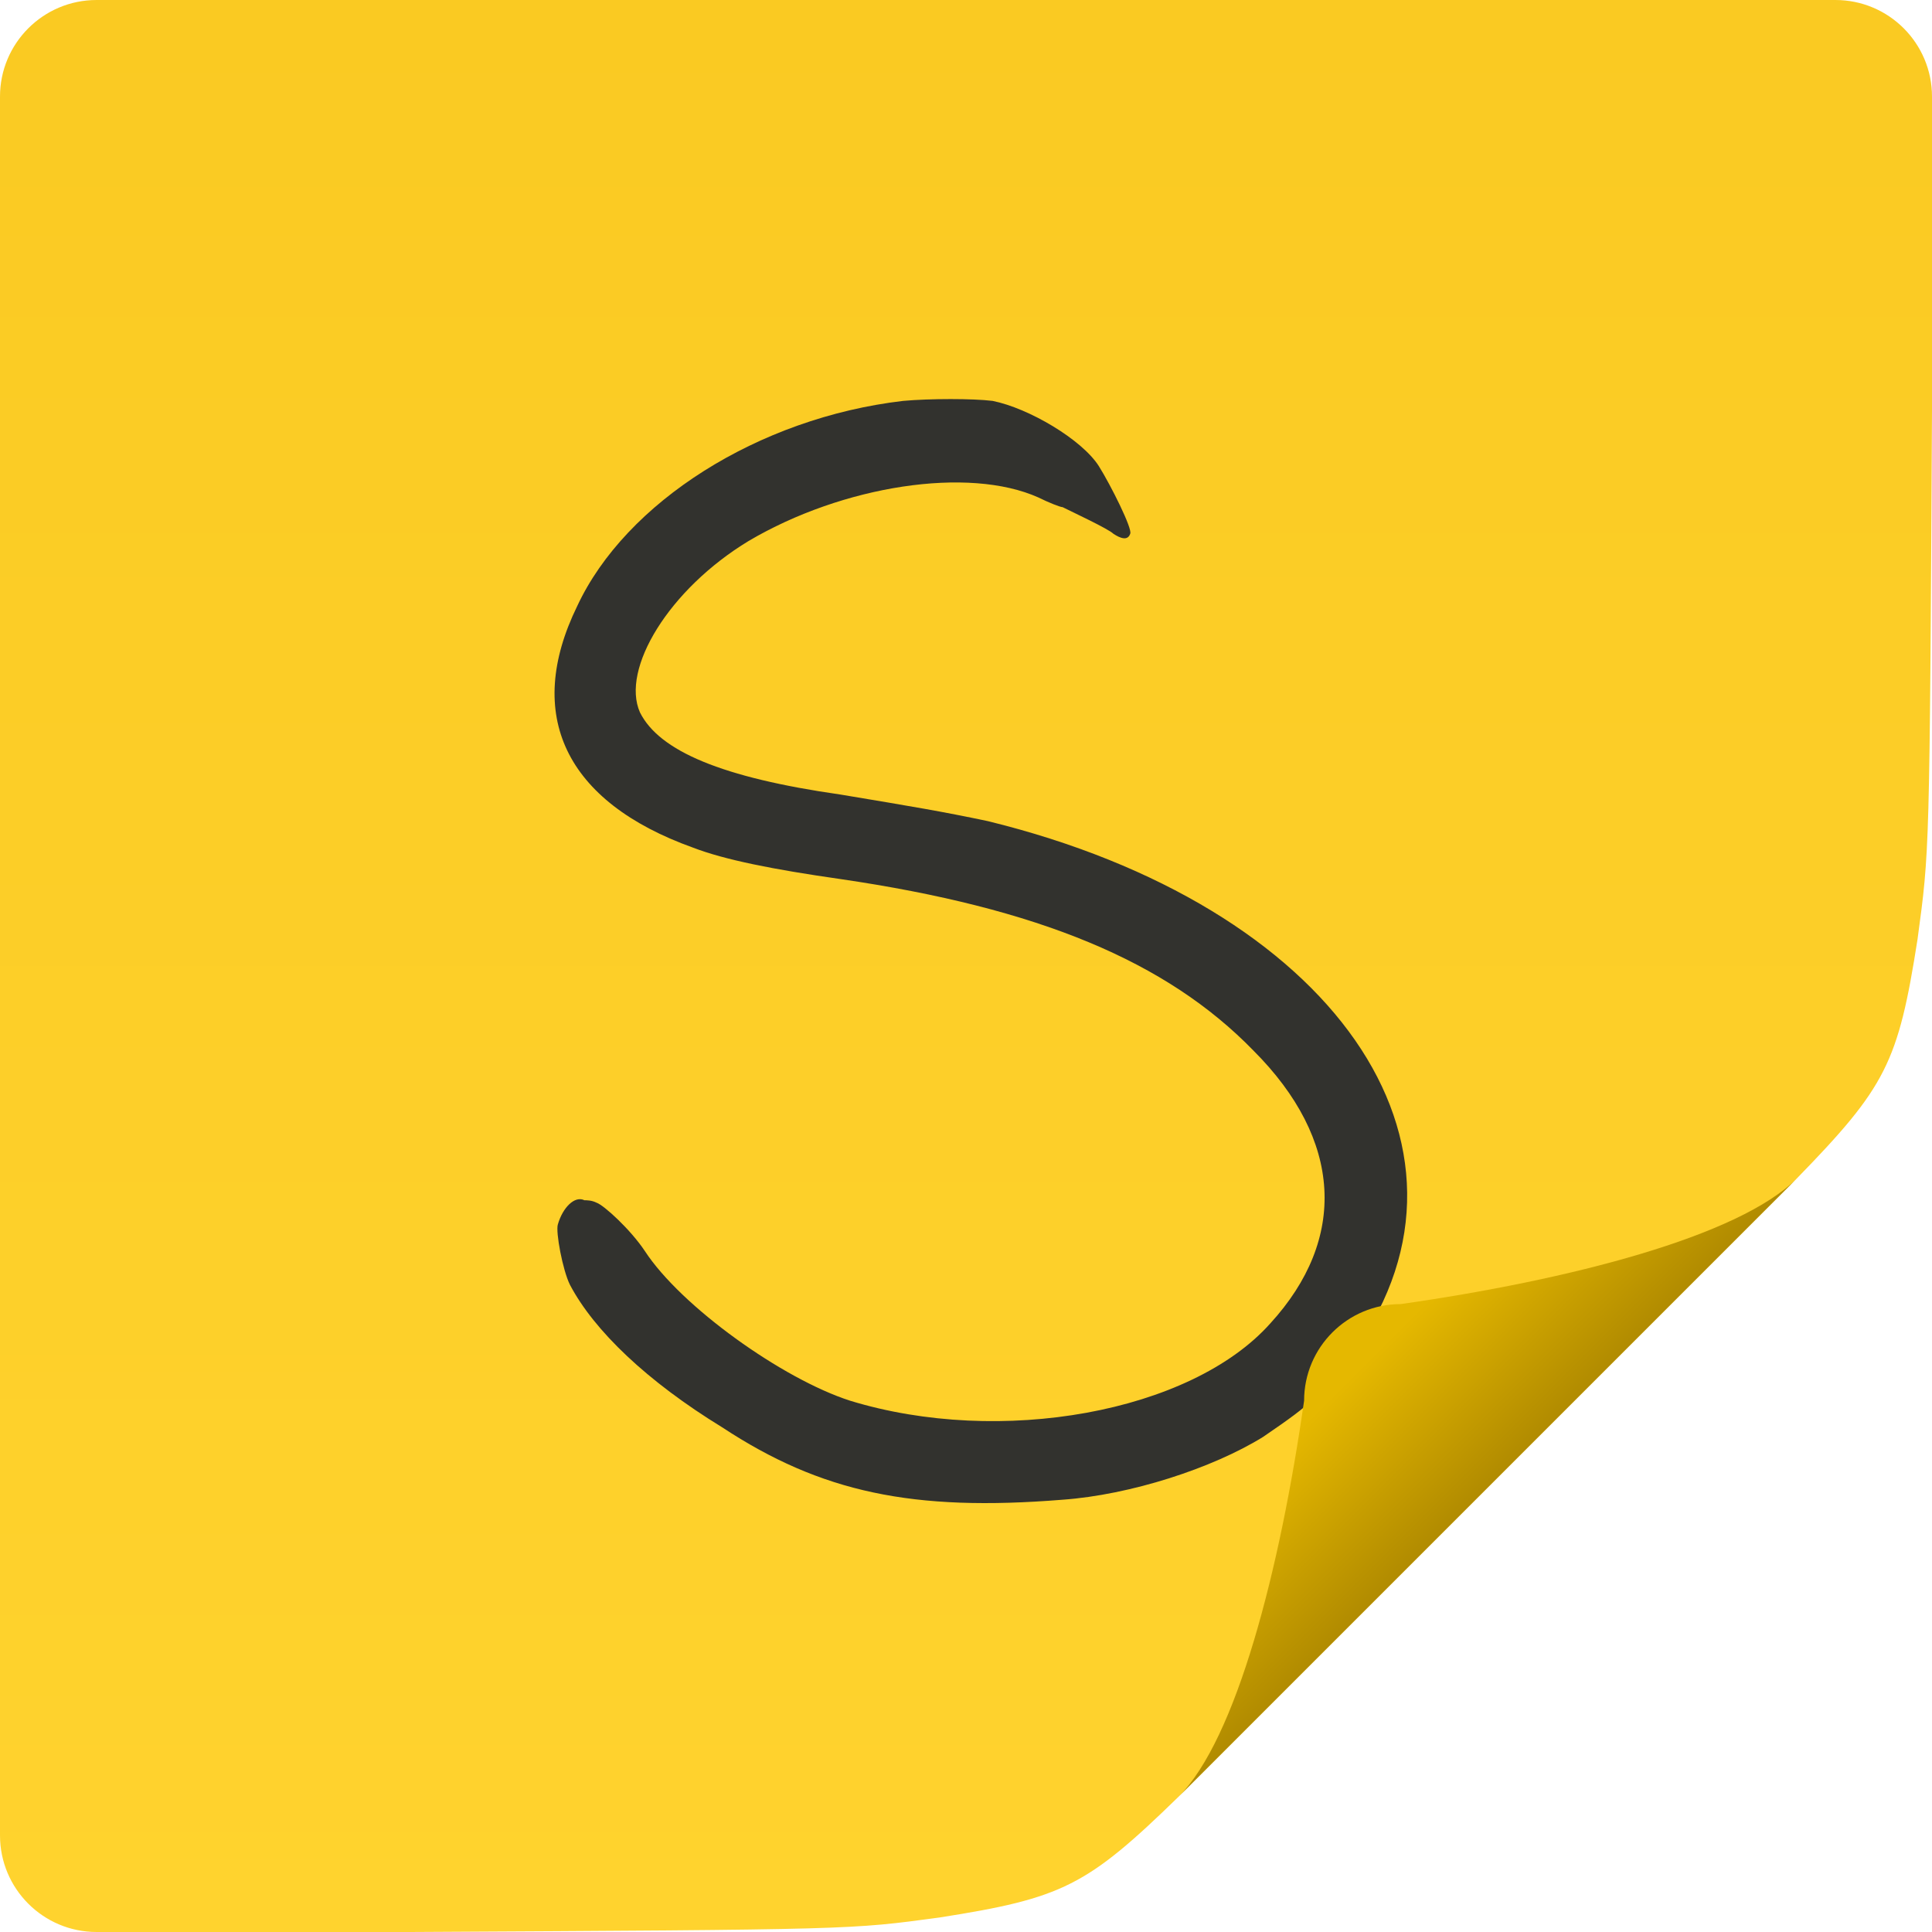
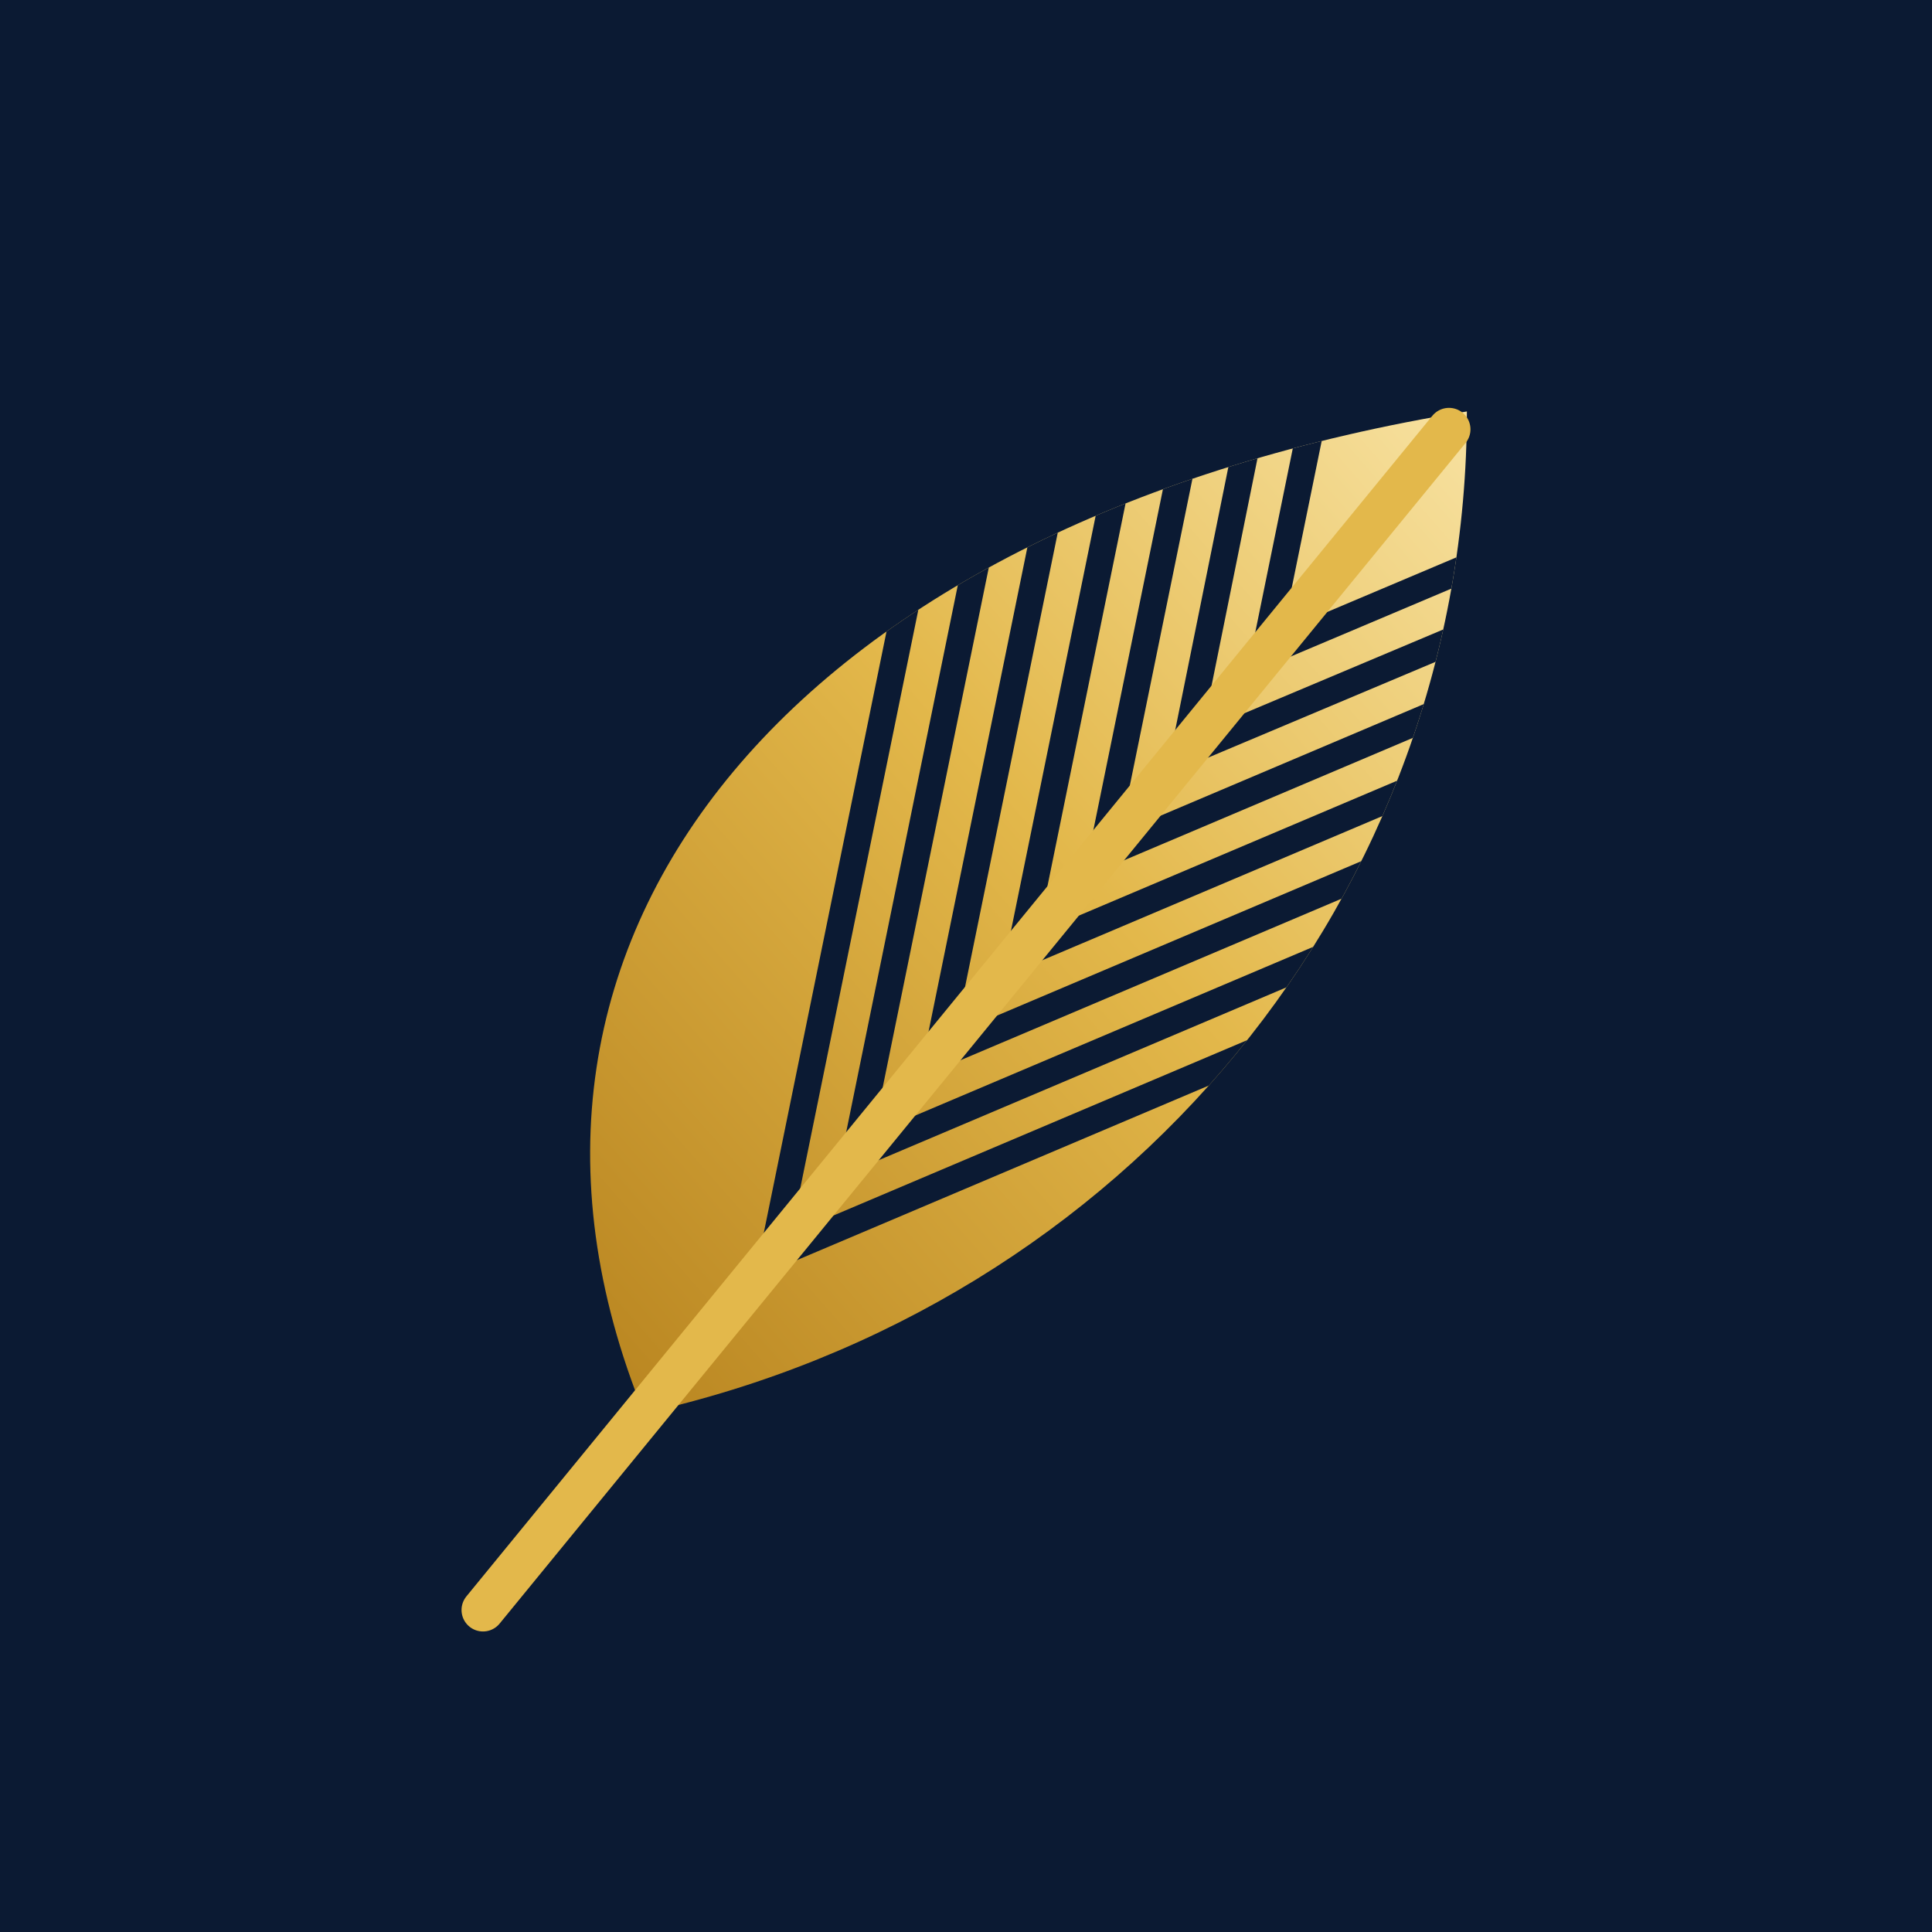
- <svg xmlns="http://www.w3.org/2000/svg" viewBox="0 0 800 800" width="1024" height="1024">
+ <svg xmlns="http://www.w3.org/2000/svg" viewBox="0 0 108 108" width="108" height="108">
+   <rect width="108" height="108" rx="0" fill="#0B1A33" />
  <defs>
-     <linearGradient id="yellowPaper" x1="0%" y1="0%" x2="0%" y2="100%">
-       <stop offset="0%" stop-color="#faca22" />
-       <stop offset="100%" stop-color="#ffd32e" />
-     </linearGradient>
-     <linearGradient id="shadowedPaper" x1="0%" y1="0%" x2="100%" y2="100%">
-       <stop offset="30%" stop-color="#e5b800" />
-       <stop offset="50%" stop-color="#b18b00" />
+     <clipPath id="c">
+       <path d="M36 79 C25 52 45 29 82 23 C82 50 63 73 36 79 Z" />
+     </clipPath>
+     <linearGradient id="g" x1="0" y1="1" x2="1" y2="0">
+       <stop offset="0" stop-color="#B8841F" />
+       <stop offset="0.55" stop-color="#E3B84B" />
+       <stop offset="1" stop-color="#F7E1A0" />
    </linearGradient>
  </defs>
-   <path fill="url(#yellowPaper)" d="M744 488c37-38 42-48 50-99 5-37 5-35 6-219V40A40 40 0 00760 0H40A40 40 0 000 40V760a40 40 0 0040 40H170c184-1 182-1 219-6 51-8 61-13 99-50Z" />
-   <path fill="#32322e" d="M374 166c-60 7-115 42-135 85-22 45-5 81 48 100 13 5 33 9 61 13 82 12 135 34 171 71 37 37 39 78 7 113-33 37-112 51-174 32-28-9-70-39-85-62-6-9-17-19-20-20-2-1-4-1-5-1-4-2-9 3-11 10-1 3 2 19 5 25 10 19 32 40 63 59 41 27 79 35 141 30 28-2 62-13 83-26 22-15 22-16 38-36 60-85-9-184-152-219-19-4-31-6-61-11-49-7-75-18-83-34-8-18 12-51 45-71 39-23 91-31 120-18 4 2 9 4 10 4 4 2 19 9 21 11 3 2 6 3 7 0 1-2-8-20-13-28-7-11-29-24-44-27-8-1-26-1-37 0Z" />
-   <path fill="url(#shadowedPaper)" d="M488 744C512 720 530 650 540 580A40 40 0 01580 540C650 530 720 512 744 488Z" />
+   <path d="M36 79 C25 52 45 29 82 23 C82 50 63 73 36 79 Z" fill="url(#g)" />
+   <g clip-path="url(#c)">
+     <line x1="43.2" y1="70.2" x2="80.0" y2="54.6" stroke="#0B1A33" stroke-width="1.5" stroke-linecap="round" />
+     <line x1="43.2" y1="70.2" x2="51.2" y2="31.0" stroke="#0B1A33" stroke-width="1.5" stroke-linecap="round" />
+     <line x1="47.8" y1="64.6" x2="84.6" y2="49.0" stroke="#0B1A33" stroke-width="1.5" stroke-linecap="round" />
+     <line x1="47.8" y1="64.6" x2="55.8" y2="25.4" stroke="#0B1A33" stroke-width="1.5" stroke-linecap="round" />
+     <line x1="52.4" y1="59.0" x2="89.2" y2="43.4" stroke="#0B1A33" stroke-width="1.5" stroke-linecap="round" />
+     <line x1="52.4" y1="59.0" x2="60.4" y2="19.8" stroke="#0B1A33" stroke-width="1.5" stroke-linecap="round" />
+     <line x1="57.0" y1="53.4" x2="93.8" y2="37.8" stroke="#0B1A33" stroke-width="1.5" stroke-linecap="round" />
+     <line x1="57.0" y1="53.4" x2="65.0" y2="14.2" stroke="#0B1A33" stroke-width="1.5" stroke-linecap="round" />
+     <line x1="61.6" y1="47.8" x2="98.4" y2="32.2" stroke="#0B1A33" stroke-width="1.5" stroke-linecap="round" />
+     <line x1="61.6" y1="47.8" x2="69.6" y2="8.6" stroke="#0B1A33" stroke-width="1.5" stroke-linecap="round" />
+     <line x1="66.2" y1="42.1" x2="103.0" y2="26.6" stroke="#0B1A33" stroke-width="1.5" stroke-linecap="round" />
+     <line x1="66.2" y1="42.1" x2="74.1" y2="3.0" stroke="#0B1A33" stroke-width="1.5" stroke-linecap="round" />
+     <line x1="70.7" y1="36.5" x2="107.6" y2="20.9" stroke="#0B1A33" stroke-width="1.5" stroke-linecap="round" />
+     <line x1="70.7" y1="36.5" x2="78.7" y2="-2.7" stroke="#0B1A33" stroke-width="1.5" stroke-linecap="round" />
+   </g>
+   <line x1="27" y1="90" x2="81" y2="24" stroke="#E3B84B" stroke-width="2.4" stroke-linecap="round" />
</svg>
